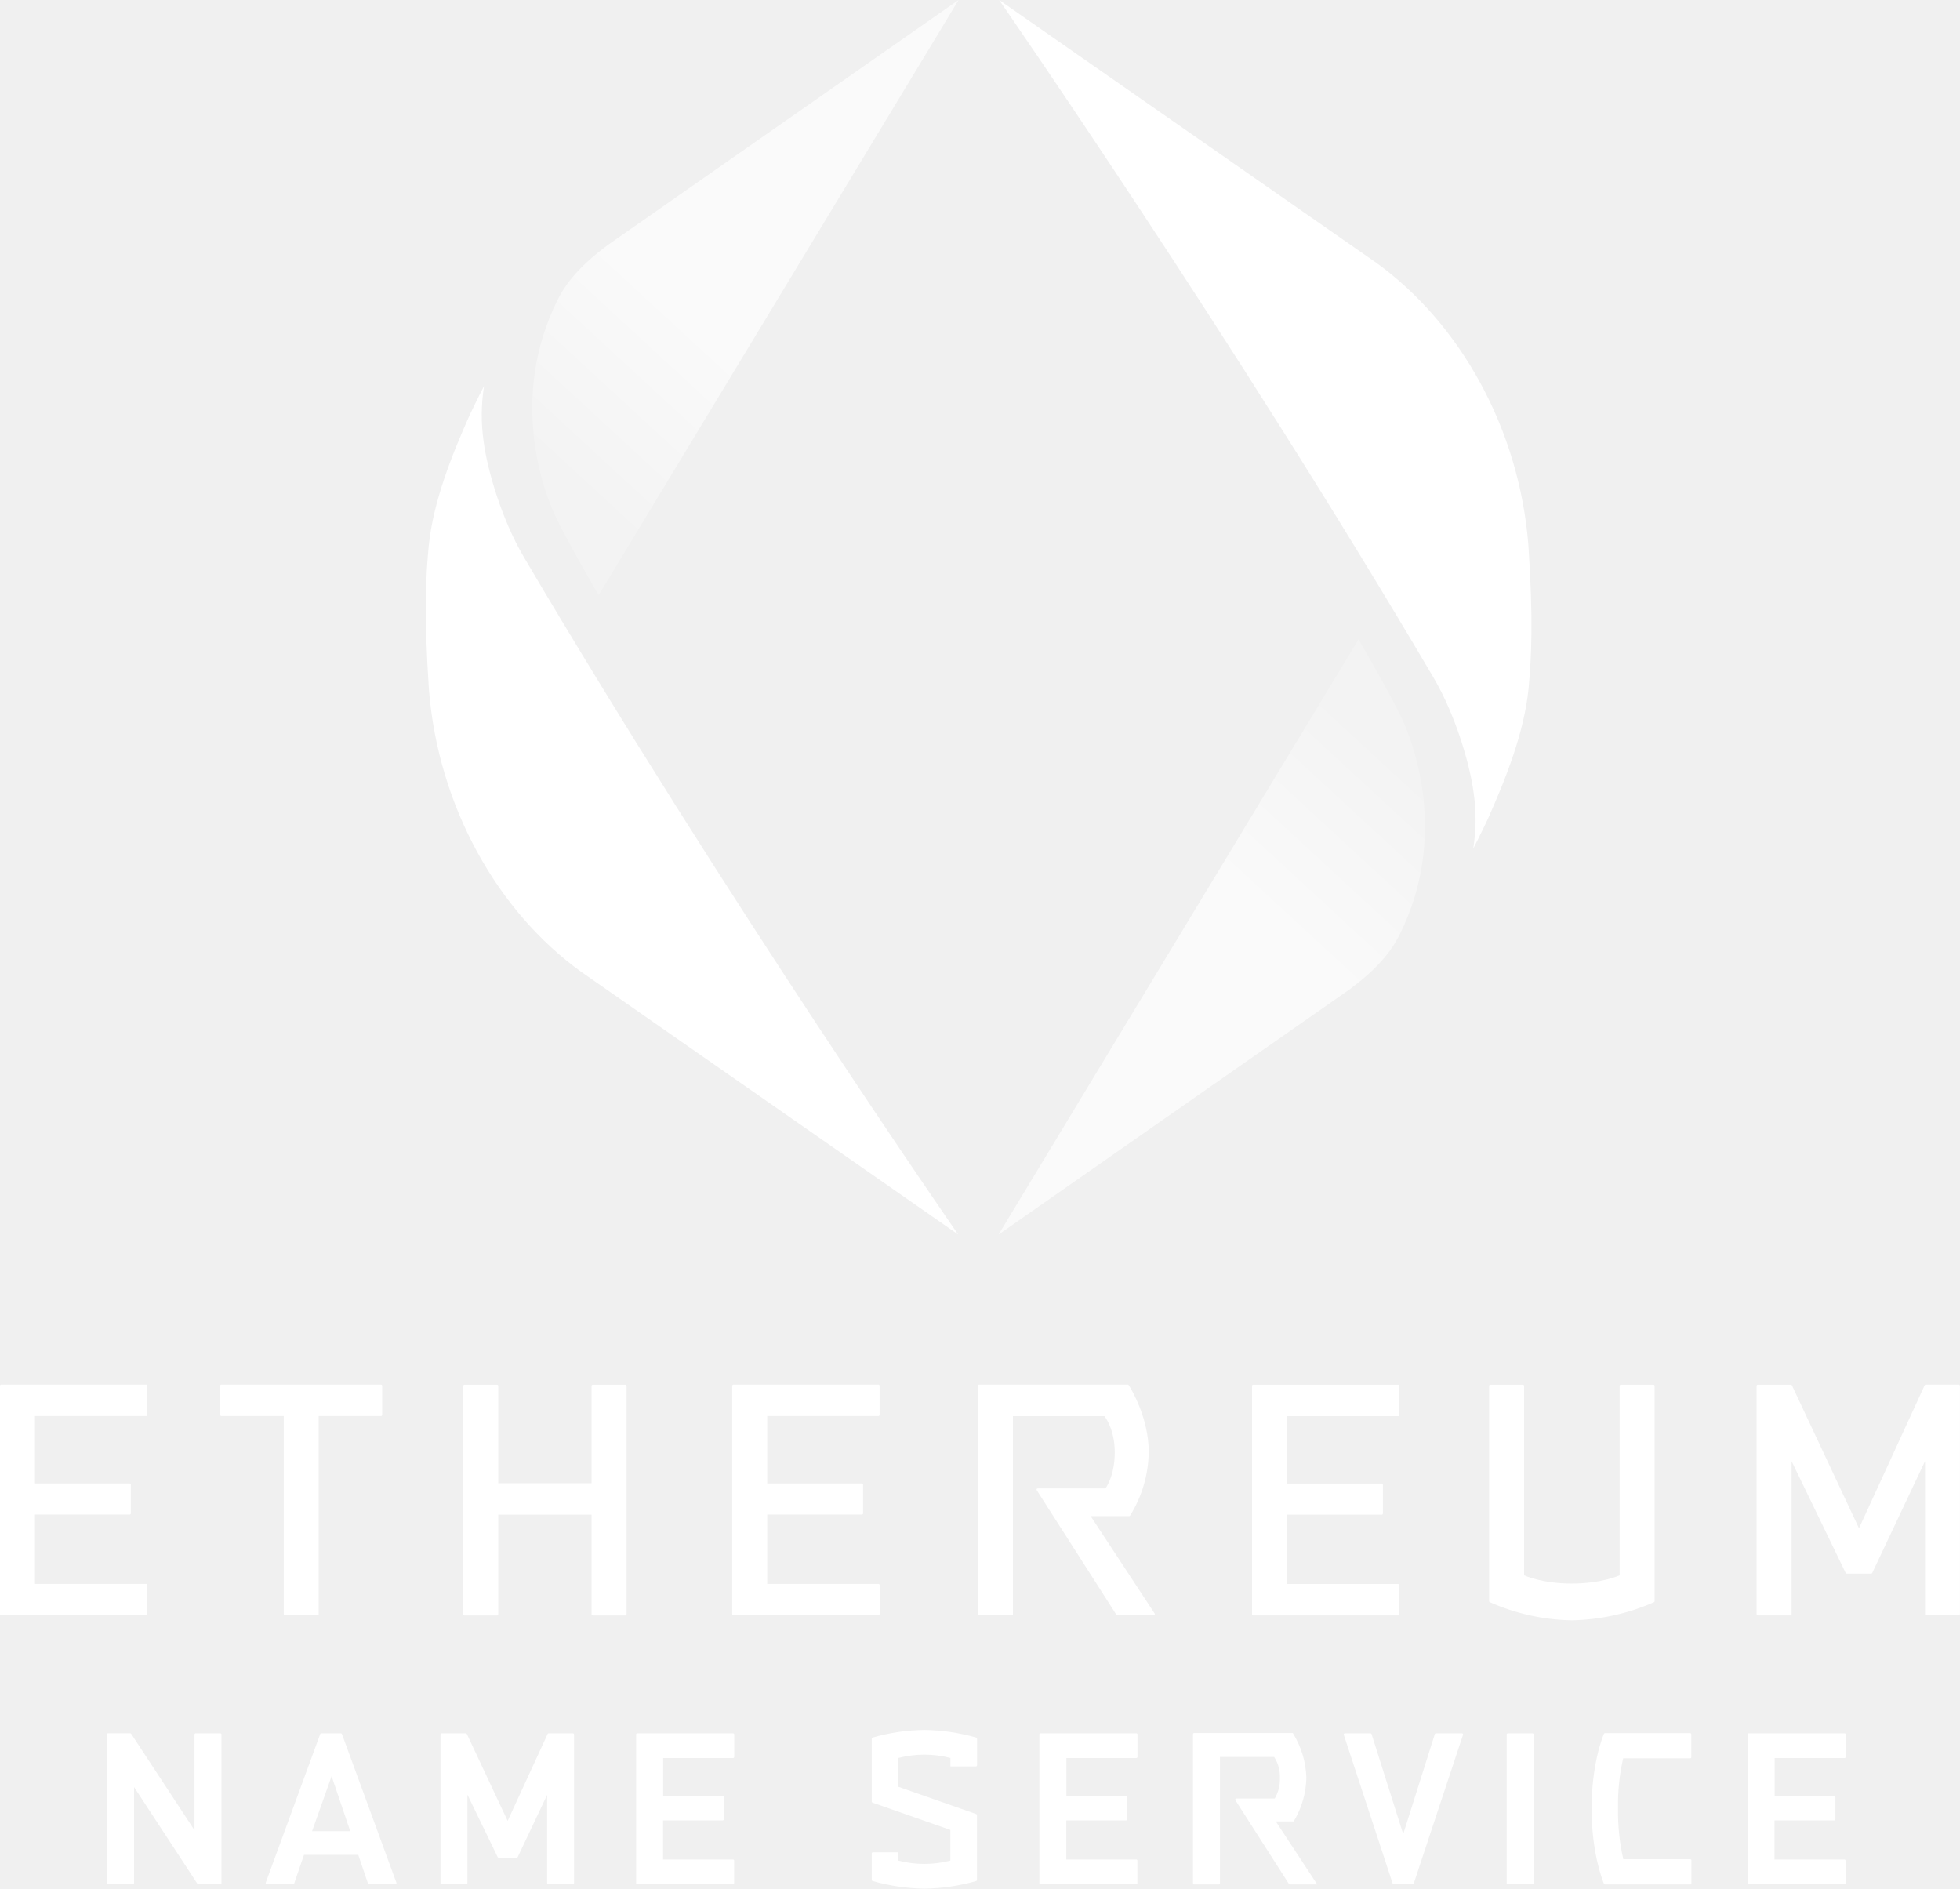
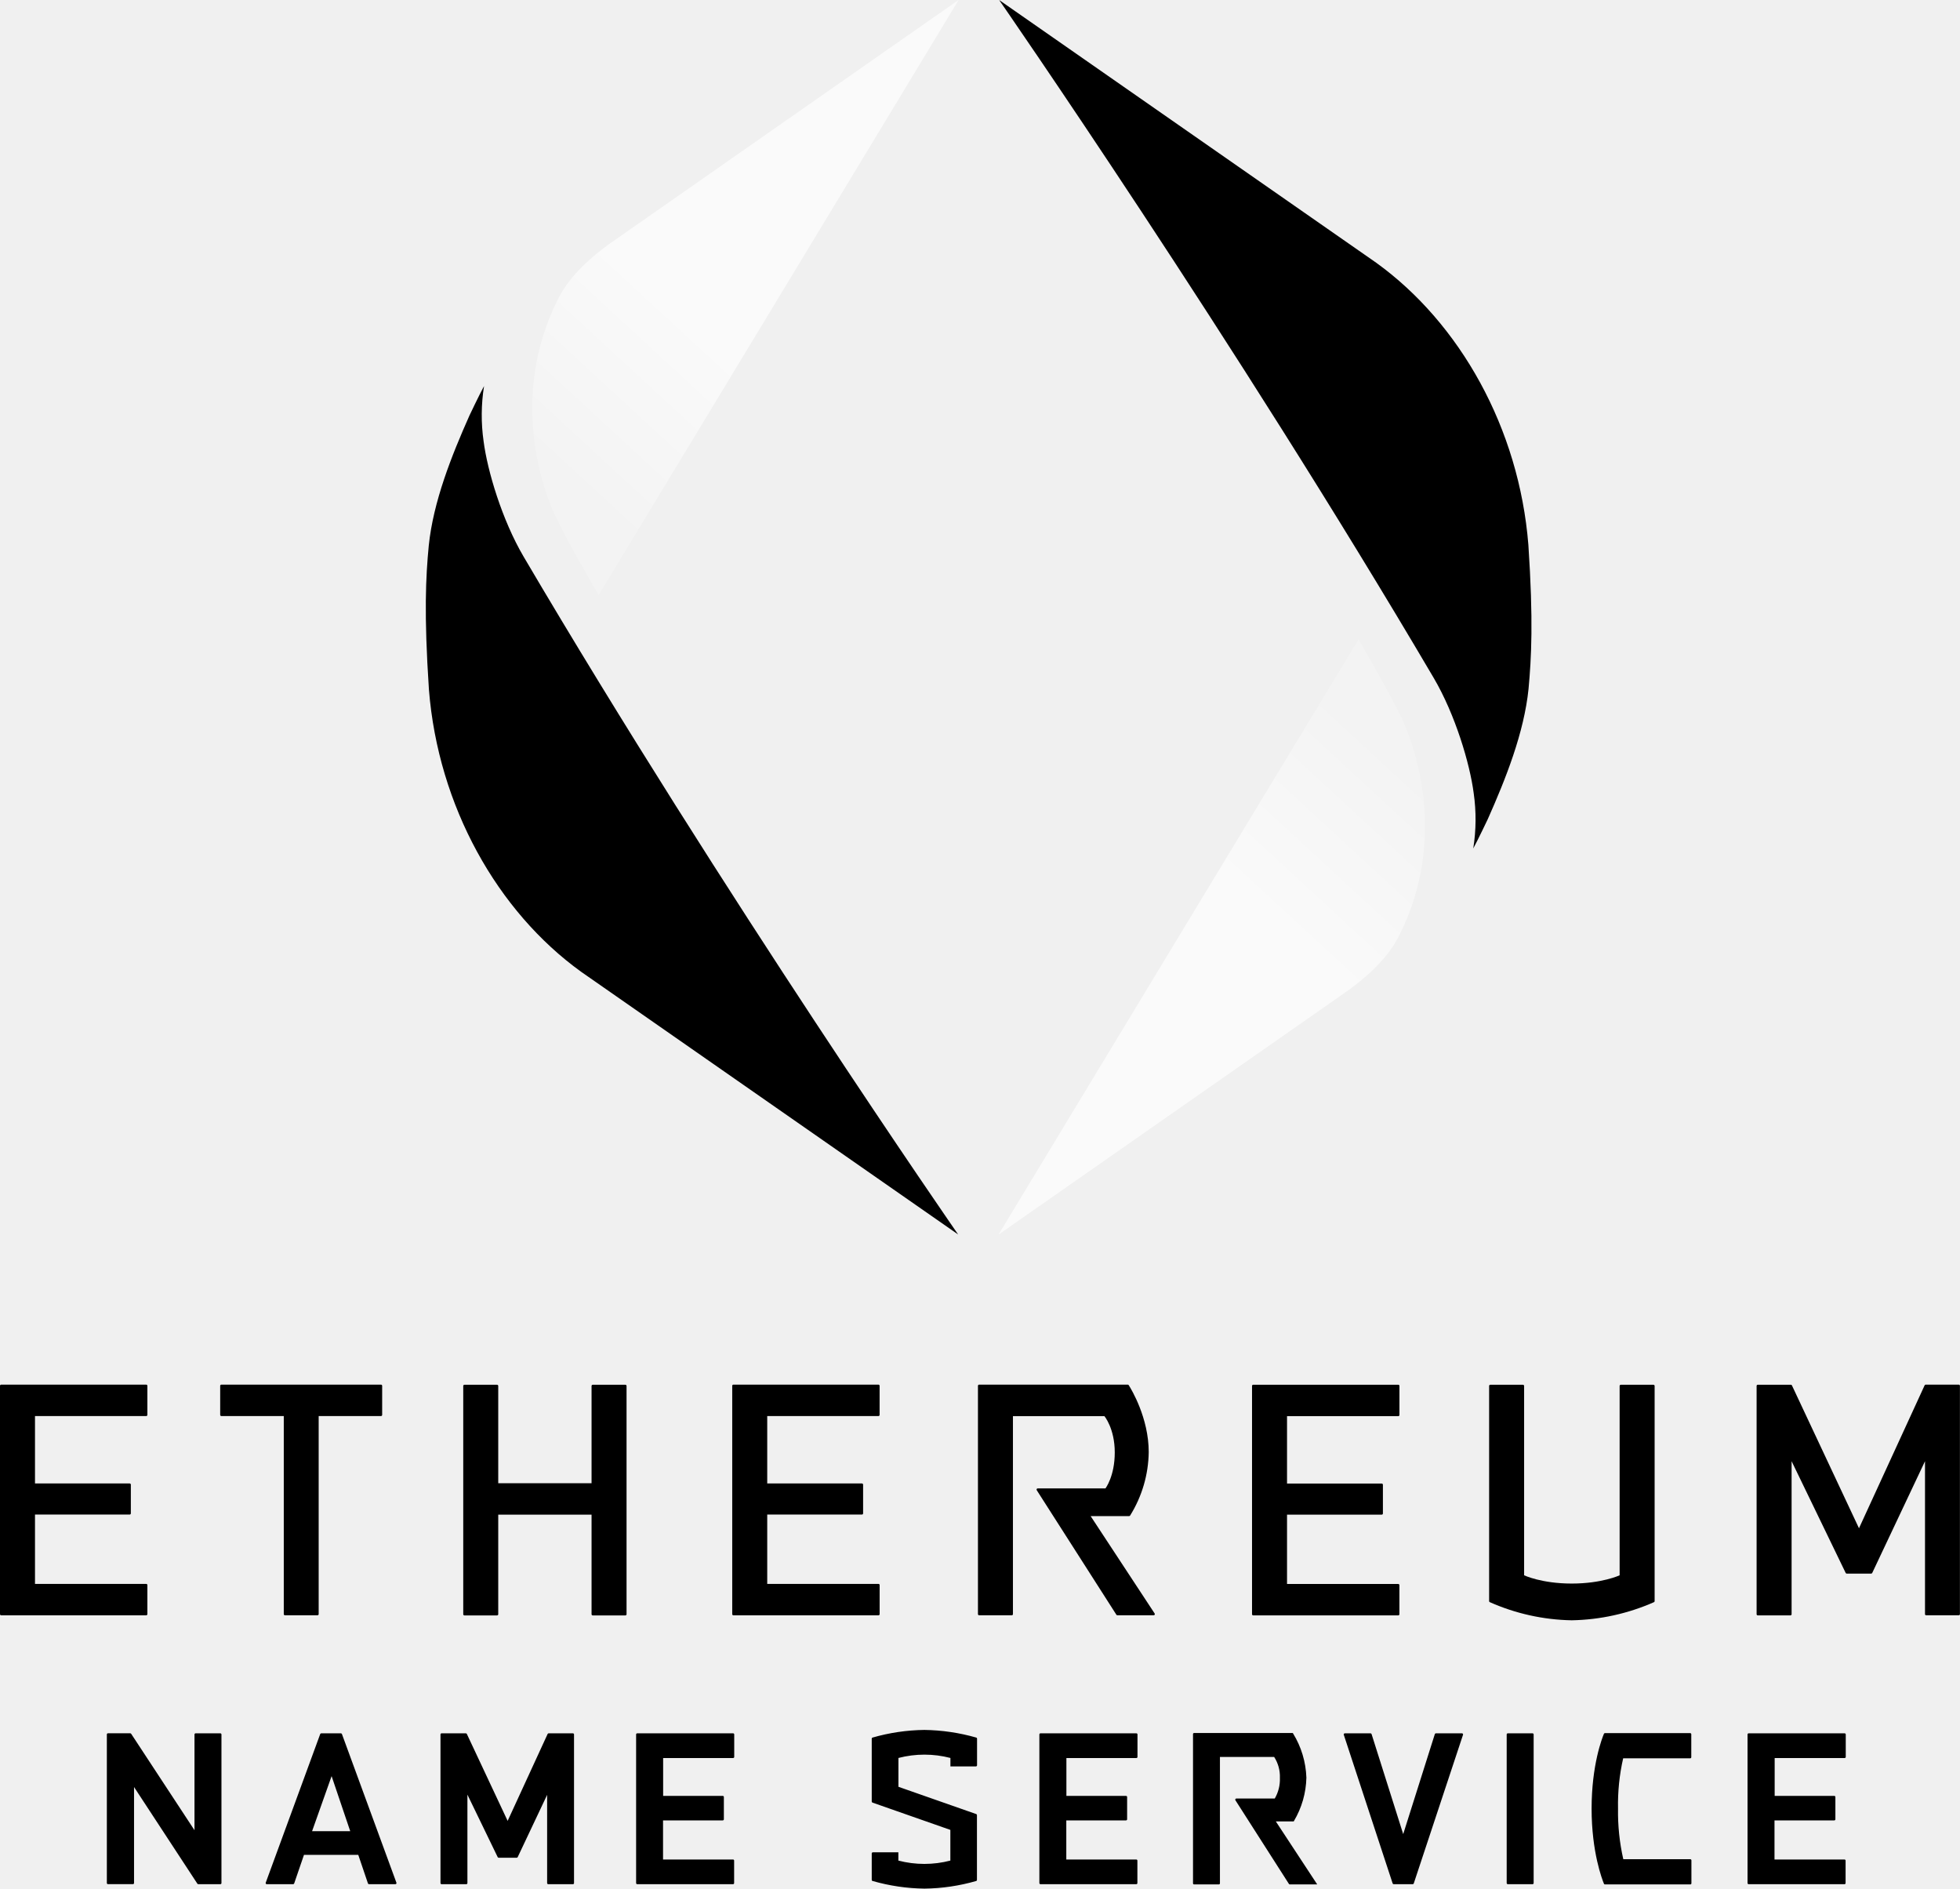
<svg xmlns="http://www.w3.org/2000/svg" xmlns:xlink="http://www.w3.org/1999/xlink" id="Layer_1" data-name="Layer 1" viewBox="0 0 588.11 566.59">
  <defs>
    <style>.cls-1{fill:#fff}</style>
    <linearGradient id="linear-gradient" x1="299.89" y1="21.81" x2="161.25" y2="172.05" gradientUnits="userSpaceOnUse">
      <stop offset=".58" stop-color="#fff" stop-opacity=".7" />
      <stop offset=".66" stop-color="#fff" stop-opacity=".6" />
      <stop offset=".82" stop-color="#fff" stop-opacity=".35" />
      <stop offset=".91" stop-color="#fff" stop-opacity=".2" />
    </linearGradient>
    <linearGradient id="linear-gradient-2" x1="302.42" y1="383.36" x2="441.05" y2="233.12" xlink:href="#linear-gradient" />
  </defs>
-   <path class="cls-1" d="M7.5 501.65v-68.5a.35.35 0 0 1 .35-.35h43.52a.35.35 0 0 1 .35.35v8.73a.35.35 0 0 1-.35.35H18v20.22h28.41a.35.35 0 0 1 .35.35v8.63a.35.35 0 0 1-.35.35H18v20.8h33.37a.35.35 0 0 1 .35.35v8.73a.35.35 0 0 1-.35.35H7.85a.35.35 0 0 1-.35-.36zM103.12 442.23v59.42a.35.35 0 0 1-.35.35H93a.35.35 0 0 1-.35-.35v-59.42H73.92a.35.35 0 0 1-.35-.35v-8.73a.35.35 0 0 1 .35-.35h47.9a.35.35 0 0 1 .35.35v8.73a.35.35 0 0 1-.35.35zM227.21 501.65v-68.5a.35.35 0 0 1 .35-.35h43.52a.35.35 0 0 1 .35.35v8.73a.35.35 0 0 1-.35.35h-33.37v20.22h28.42a.35.35 0 0 1 .35.35v8.63a.35.35 0 0 1-.35.35h-28.42v20.8h33.38a.35.35 0 0 1 .35.35v8.73a.35.35 0 0 1-.35.35h-43.53a.35.35 0 0 1-.35-.36zM185 501.69v-29.88h-28v29.88a.35.35 0 0 1-.35.35h-9.8a.35.35 0 0 1-.35-.35v-68.5a.35.35 0 0 1 .35-.35h9.8a.35.35 0 0 1 .35.35v29.2h28v-29.2a.35.35 0 0 1 .35-.35h9.8a.35.35 0 0 1 .35.35v68.5a.35.35 0 0 1-.35.35h-9.8a.35.35 0 0 1-.35-.35zM479.1 503.5a63.28 63.28 0 0 1-24.6-5.45.32.32 0 0 1-.18-.31v-64.55a.35.35 0 0 1 .35-.35h9.8a.35.35 0 0 1 .35.35V490s5.2 2.48 14.29 2.48 14.37-2.48 14.37-2.48v-56.81a.35.35 0 0 1 .35-.35h9.8a.35.35 0 0 1 .35.35v64.56a.32.32 0 0 1-.19.31 64 64 0 0 1-24.69 5.44zM585.11 501.69v-45.92l-15.84 33.53a.35.35 0 0 1-.32.2h-7.33a.35.35 0 0 1-.31-.2l-16.23-33.53v45.91a.35.35 0 0 1-.35.35h-9.8a.35.35 0 0 1-.35-.35v-68.5a.35.35 0 0 1 .35-.35h9.93a.35.35 0 0 1 .32.2l20.12 42.86L585 433a.35.35 0 0 1 .32-.2h9.92a.35.35 0 0 1 .35.35v68.5a.35.35 0 0 1-.35.35h-9.8a.35.35 0 0 1-.33-.31zM342.79 502h10.88a.35.35 0 0 0 .29-.54l-19.21-29.22h11.55a.33.33 0 0 0 .29-.15 36.88 36.88 0 0 0 5.59-19.06c0-10.21-5.19-18.81-6-20.07a.34.34 0 0 0-.29-.16h-44.6a.35.35 0 0 0-.35.35v68.5a.35.35 0 0 0 .35.35h9.8a.35.35 0 0 0 .35-.35v-59.39h27.45s3.1 3.7 3.1 10.88-2.79 10.79-2.79 10.79h-20.33a.35.35 0 0 0-.29.54l23.92 37.4a.35.35 0 0 0 .29.13zM427.06 492.61h-33.38v-20.8h28.42a.35.35 0 0 0 .35-.35v-8.63a.35.35 0 0 0-.35-.35h-28.42v-20.22h33.38a.35.35 0 0 0 .35-.35v-8.73a.35.35 0 0 0-.35-.35h-43.53a.35.35 0 0 0-.35.35v68.5a.35.35 0 0 0 .35.35h43.52a.35.35 0 0 0 .35-.35V493a.35.35 0 0 0-.34-.39zM73.65 582.67H67a.33.33 0 0 1-.28-.15l-19-29v28.81a.33.33 0 0 1-.33.33h-7.5a.33.33 0 0 1-.33-.33v-44.6a.33.33 0 0 1 .33-.33h6.69a.33.33 0 0 1 .28.15l19 28.93v-28.74a.33.33 0 0 1 .33-.33h7.43a.33.33 0 0 1 .33.33v44.6a.33.33 0 0 1-.3.33zM126.14 582.67h-7.92a.33.33 0 0 1-.31-.22l-2.91-8.58H98.71l-2.94 8.58a.33.33 0 0 1-.31.22h-7.92a.33.33 0 0 1-.31-.44l16.35-44.6a.33.33 0 0 1 .31-.22h5.9a.33.33 0 0 1 .31.22l16.35 44.6a.33.33 0 0 1-.31.44zm-25-15.9h11.45L107 550.25zM179.46 582.67H172a.33.33 0 0 1-.33-.33v-26.47l-8.83 18.67a.33.33 0 0 1-.3.19h-5.41a.33.33 0 0 1-.3-.19l-9.08-18.74v26.54a.33.33 0 0 1-.33.33H140a.33.33 0 0 1-.33-.33v-44.6a.33.33 0 0 1 .33-.33h7.28a.33.33 0 0 1 .3.19l12.24 26.08 12-26.08a.33.33 0 0 1 .3-.19h7.29a.33.33 0 0 1 .33.33v44.6a.33.33 0 0 1-.28.33zM227.48 582.67H198.7a.33.33 0 0 1-.33-.33v-44.6a.33.33 0 0 1 .33-.33h28.78a.33.33 0 0 1 .33.33v6.75a.33.33 0 0 1-.33.33h-21v11.36h17.89a.33.33 0 0 1 .33.33v6.69a.33.33 0 0 1-.33.33h-17.92v11.73h21a.33.33 0 0 1 .33.33v6.75a.33.33 0 0 1-.3.33zM348.48 582.67H319.7a.33.33 0 0 1-.33-.33v-44.6a.33.33 0 0 1 .33-.33h28.78a.33.33 0 0 1 .33.33v6.75a.33.33 0 0 1-.33.33h-21v11.36h17.89a.33.33 0 0 1 .33.33v6.69a.33.33 0 0 1-.33.33h-17.92v11.73h21a.33.33 0 0 1 .33.33v6.75a.33.33 0 0 1-.3.33zM431.41 582.67h-5.73a.33.33 0 0 1-.31-.23l-14.66-44.6a.33.33 0 0 1 .31-.43h7.72a.33.33 0 0 1 .31.23l9.49 30 9.49-30a.33.33 0 0 1 .31-.23h7.84a.33.33 0 0 1 .31.43l-14.78 44.6a.33.33 0 0 1-.3.23zM467.35 582.67h-7.43a.33.33 0 0 1-.33-.33v-44.6a.33.33 0 0 1 .33-.33h7.43a.33.33 0 0 1 .33.33v44.6a.33.33 0 0 1-.33.33zM561 582.67h-28.81a.33.33 0 0 1-.33-.33v-44.6a.33.33 0 0 1 .33-.33H561a.33.33 0 0 1 .33.33v6.75a.33.33 0 0 1-.33.33h-21v11.36h17.89a.33.33 0 0 1 .33.33v6.69a.33.33 0 0 1-.33.33h-17.94v11.73h21a.33.33 0 0 1 .33.33v6.75a.33.33 0 0 1-.28.33zM514.65 582.74h-25.57a.3.3 0 0 1-.3-.19c-.54-1.31-3.71-9.45-3.71-22.56s3.16-21.17 3.71-22.46a.3.3 0 0 1 .3-.18h25.57a.33.33 0 0 1 .33.33v6.9a.33.33 0 0 1-.33.33h-20.11A62.32 62.32 0 0 0 493 560a63.9 63.9 0 0 0 1.58 15.18h20.11a.33.33 0 0 1 .33.33v6.9a.33.33 0 0 1-.37.33zM402.74 582.74h-8.21a.33.33 0 0 1-.28-.15l-16.06-25.11a.33.33 0 0 1 .28-.51H390a11.46 11.46 0 0 0 1.54-6.21 10.82 10.82 0 0 0-1.72-6.26h-16.27v37.91a.33.33 0 0 1-.33.33h-7.42a.33.33 0 0 1-.33-.33v-44.77a.33.33 0 0 1 .33-.33h29.6l.09.13a27 27 0 0 1 4 13.27 26.59 26.59 0 0 1-3.73 13l-.08.13h-5.36zM284.91 584a59.57 59.57 0 0 1-15.62-2.3.31.31 0 0 1-.22-.31v-7.95a.33.33 0 0 1 .33-.33h7.66v2.48a31 31 0 0 0 15.6 0v-9.21l-23.37-8.19a.33.33 0 0 1-.22-.31V539a.31.31 0 0 1 .22-.31 58.8 58.8 0 0 1 15.55-2.3 59.52 59.52 0 0 1 15.61 2.3.31.31 0 0 1 .22.31v8a.33.33 0 0 1-.33.33h-7.66v-2.53a31 31 0 0 0-15.6 0v8.65l23.34 8.18a.33.33 0 0 1 .22.31v19.46a.31.31 0 0 1-.22.31 58.81 58.81 0 0 1-15.51 2.29z" transform="translate(-7.5 -17.41)" />
+   <path className="cls-1" d="M7.5 501.65v-68.5a.35.35 0 0 1 .35-.35h43.52a.35.35 0 0 1 .35.35v8.73a.35.35 0 0 1-.35.35H18v20.22h28.41a.35.35 0 0 1 .35.35v8.63a.35.35 0 0 1-.35.35H18v20.8h33.37a.35.35 0 0 1 .35.35v8.73a.35.35 0 0 1-.35.35H7.85a.35.35 0 0 1-.35-.36zM103.12 442.23v59.42a.35.35 0 0 1-.35.35H93a.35.35 0 0 1-.35-.35v-59.42H73.92a.35.35 0 0 1-.35-.35v-8.73a.35.35 0 0 1 .35-.35h47.9a.35.35 0 0 1 .35.35v8.73a.35.35 0 0 1-.35.35zM227.21 501.65v-68.5a.35.35 0 0 1 .35-.35h43.52a.35.35 0 0 1 .35.35v8.73a.35.35 0 0 1-.35.35h-33.37v20.22h28.42a.35.35 0 0 1 .35.35v8.63a.35.35 0 0 1-.35.35h-28.42v20.8h33.38a.35.35 0 0 1 .35.35v8.73a.35.35 0 0 1-.35.35h-43.53a.35.35 0 0 1-.35-.36zM185 501.69v-29.88h-28v29.88a.35.35 0 0 1-.35.35h-9.8a.35.35 0 0 1-.35-.35v-68.5a.35.35 0 0 1 .35-.35h9.8a.35.35 0 0 1 .35.35v29.2h28v-29.2a.35.35 0 0 1 .35-.35h9.8a.35.35 0 0 1 .35.35v68.5a.35.35 0 0 1-.35.35h-9.8a.35.35 0 0 1-.35-.35zM479.1 503.5a63.28 63.28 0 0 1-24.6-5.45.32.32 0 0 1-.18-.31v-64.55a.35.35 0 0 1 .35-.35h9.8a.35.35 0 0 1 .35.35V490s5.2 2.48 14.29 2.48 14.37-2.48 14.37-2.48v-56.81a.35.35 0 0 1 .35-.35h9.8a.35.35 0 0 1 .35.35v64.56a.32.32 0 0 1-.19.31 64 64 0 0 1-24.69 5.44zM585.11 501.69v-45.92l-15.84 33.53a.35.35 0 0 1-.32.2h-7.33a.35.35 0 0 1-.31-.2l-16.23-33.53v45.91a.35.35 0 0 1-.35.35h-9.8a.35.35 0 0 1-.35-.35v-68.5a.35.35 0 0 1 .35-.35h9.93a.35.35 0 0 1 .32.2l20.12 42.86L585 433a.35.35 0 0 1 .32-.2h9.92a.35.35 0 0 1 .35.35v68.5a.35.35 0 0 1-.35.35h-9.8a.35.35 0 0 1-.33-.31zM342.79 502h10.88a.35.35 0 0 0 .29-.54l-19.21-29.22h11.55a.33.33 0 0 0 .29-.15 36.88 36.88 0 0 0 5.59-19.06c0-10.21-5.19-18.81-6-20.07a.34.34 0 0 0-.29-.16h-44.6a.35.35 0 0 0-.35.35v68.5a.35.35 0 0 0 .35.35h9.8a.35.35 0 0 0 .35-.35v-59.39h27.45s3.1 3.7 3.1 10.88-2.79 10.79-2.79 10.79h-20.33a.35.35 0 0 0-.29.54l23.92 37.4a.35.35 0 0 0 .29.13zM427.06 492.61h-33.38v-20.8h28.42a.35.35 0 0 0 .35-.35v-8.63a.35.35 0 0 0-.35-.35h-28.42v-20.22h33.38a.35.35 0 0 0 .35-.35v-8.73a.35.35 0 0 0-.35-.35h-43.53a.35.35 0 0 0-.35.35v68.5a.35.35 0 0 0 .35.35h43.52a.35.35 0 0 0 .35-.35V493a.35.35 0 0 0-.34-.39zM73.65 582.67H67a.33.33 0 0 1-.28-.15l-19-29v28.81a.33.33 0 0 1-.33.33h-7.5a.33.33 0 0 1-.33-.33v-44.6a.33.33 0 0 1 .33-.33h6.69a.33.33 0 0 1 .28.15l19 28.93v-28.74a.33.33 0 0 1 .33-.33h7.43a.33.33 0 0 1 .33.33v44.6a.33.33 0 0 1-.3.33zM126.14 582.67h-7.92a.33.33 0 0 1-.31-.22l-2.91-8.58H98.71l-2.94 8.58a.33.33 0 0 1-.31.22h-7.92a.33.33 0 0 1-.31-.44l16.35-44.6a.33.33 0 0 1 .31-.22h5.9a.33.33 0 0 1 .31.22l16.35 44.6a.33.33 0 0 1-.31.44zm-25-15.9h11.45L107 550.25zM179.46 582.67H172a.33.33 0 0 1-.33-.33v-26.47l-8.83 18.67a.33.33 0 0 1-.3.19h-5.41a.33.33 0 0 1-.3-.19l-9.08-18.74v26.54a.33.33 0 0 1-.33.33H140a.33.33 0 0 1-.33-.33v-44.6a.33.33 0 0 1 .33-.33h7.28a.33.33 0 0 1 .3.19l12.24 26.08 12-26.08a.33.33 0 0 1 .3-.19h7.29a.33.33 0 0 1 .33.33v44.6a.33.33 0 0 1-.28.33zM227.48 582.67H198.7a.33.33 0 0 1-.33-.33v-44.6a.33.33 0 0 1 .33-.33h28.78a.33.33 0 0 1 .33.33v6.75a.33.33 0 0 1-.33.33h-21v11.36h17.89a.33.33 0 0 1 .33.33v6.69a.33.33 0 0 1-.33.33h-17.92v11.73h21a.33.33 0 0 1 .33.33v6.75a.33.33 0 0 1-.3.33zM348.48 582.67H319.7a.33.33 0 0 1-.33-.33v-44.6a.33.33 0 0 1 .33-.33h28.78a.33.33 0 0 1 .33.33v6.75a.33.33 0 0 1-.33.33h-21v11.36h17.89a.33.33 0 0 1 .33.33v6.69a.33.33 0 0 1-.33.33h-17.92v11.73h21a.33.33 0 0 1 .33.33v6.75a.33.33 0 0 1-.3.33zM431.41 582.67h-5.73a.33.33 0 0 1-.31-.23l-14.66-44.6a.33.33 0 0 1 .31-.43h7.72a.33.33 0 0 1 .31.23l9.49 30 9.49-30a.33.33 0 0 1 .31-.23h7.84a.33.33 0 0 1 .31.43l-14.78 44.6a.33.33 0 0 1-.3.23zM467.35 582.67h-7.43a.33.33 0 0 1-.33-.33v-44.6a.33.33 0 0 1 .33-.33h7.43a.33.33 0 0 1 .33.33v44.6a.33.33 0 0 1-.33.33zM561 582.67h-28.81a.33.33 0 0 1-.33-.33v-44.6a.33.33 0 0 1 .33-.33H561a.33.33 0 0 1 .33.33v6.75a.33.33 0 0 1-.33.33h-21v11.36h17.89a.33.33 0 0 1 .33.33v6.69a.33.33 0 0 1-.33.33h-17.94v11.73h21a.33.33 0 0 1 .33.33v6.75a.33.33 0 0 1-.28.33zM514.65 582.74h-25.57a.3.3 0 0 1-.3-.19c-.54-1.31-3.71-9.45-3.71-22.56s3.16-21.17 3.71-22.46a.3.3 0 0 1 .3-.18h25.57a.33.33 0 0 1 .33.33v6.9a.33.33 0 0 1-.33.33h-20.11A62.32 62.32 0 0 0 493 560a63.9 63.9 0 0 0 1.58 15.18h20.11a.33.33 0 0 1 .33.33v6.9a.33.33 0 0 1-.37.33zM402.74 582.74h-8.21a.33.33 0 0 1-.28-.15l-16.06-25.11a.33.33 0 0 1 .28-.51H390a11.46 11.46 0 0 0 1.54-6.21 10.82 10.82 0 0 0-1.72-6.26h-16.27v37.91a.33.33 0 0 1-.33.33h-7.42a.33.33 0 0 1-.33-.33v-44.77a.33.33 0 0 1 .33-.33h29.6l.09.13a27 27 0 0 1 4 13.27 26.59 26.59 0 0 1-3.73 13l-.08.13h-5.36zM284.91 584a59.57 59.57 0 0 1-15.62-2.3.31.31 0 0 1-.22-.31v-7.95a.33.33 0 0 1 .33-.33h7.66v2.48a31 31 0 0 0 15.6 0v-9.21l-23.37-8.19a.33.33 0 0 1-.22-.31V539a.31.31 0 0 1 .22-.31 58.8 58.8 0 0 1 15.55-2.3 59.52 59.52 0 0 1 15.61 2.3.31.31 0 0 1 .22.31v8a.33.33 0 0 1-.33.33h-7.66v-2.53a31 31 0 0 0-15.6 0v8.65l23.34 8.18a.33.33 0 0 1 .22.31v19.46a.31.31 0 0 1-.22.31 58.81 58.81 0 0 1-15.51 2.29z" transform="translate(-7.5 -17.41)" />
  <path d="M174 171.94c3.79 8.08 13.13 24 13.13 24l108-178.54L189.75 91c-8.24 6.16-12.35 11.17-15 16.49-14.35 28.93-4.49 56.36-.75 64.45z" transform="translate(-7.5 -17.41)" fill="url(#linear-gradient)" />
-   <path class="cls-1" d="M136.2 224.26c2.78 35.06 20.58 66.59 45.66 84.68L295 387.76S224.3 285.83 164.61 184.4c-6.47-11-10.86-25.76-12-34.58a55.36 55.36 0 0 1 .13-16.59c-1.55 2.87-4.36 8.8-4.36 8.8-5.39 12.1-10.89 25.92-12.23 39.1-.89 9.29-1.46 20.36.05 43.13z" transform="translate(-7.5 -17.41)" />
+   <path className="cls-1" d="M136.2 224.26c2.78 35.06 20.58 66.59 45.66 84.68L295 387.76S224.3 285.83 164.61 184.4c-6.47-11-10.86-25.76-12-34.58a55.36 55.36 0 0 1 .13-16.59c-1.55 2.87-4.36 8.8-4.36 8.8-5.39 12.1-10.89 25.92-12.23 39.1-.89 9.29-1.46 20.36.05 43.13z" transform="translate(-7.5 -17.41)" />
  <path d="M428.26 233.23c-3.79-8.08-13.13-24-13.13-24l-108 178.54 105.39-73.59c8.24-6.16 12.35-11.17 15-16.49 14.39-28.94 4.48-56.37.74-64.46z" transform="translate(-7.5 -17.41)" fill="url(#linear-gradient-2)" />
-   <path class="cls-1" d="M466.1 180.91c-2.78-35.06-20.58-66.59-45.66-84.68L307.3 17.41S378 119.34 437.69 220.78c6.47 11 10.86 25.76 12 34.58a55.36 55.36 0 0 1-.13 16.59c1.55-2.87 4.36-8.8 4.36-8.8 5.39-12.1 10.89-25.92 12.23-39.1.85-9.3 1.47-20.37-.05-43.14z" transform="translate(-7.5 -17.41)" />
+   <path className="cls-1" d="M466.1 180.91c-2.78-35.06-20.58-66.59-45.66-84.68L307.3 17.41S378 119.34 437.69 220.78c6.47 11 10.86 25.76 12 34.58a55.36 55.36 0 0 1-.13 16.59c1.55-2.87 4.36-8.8 4.36-8.8 5.39-12.1 10.89-25.92 12.23-39.1.85-9.3 1.47-20.37-.05-43.14z" transform="translate(-7.5 -17.41)" />
</svg>
